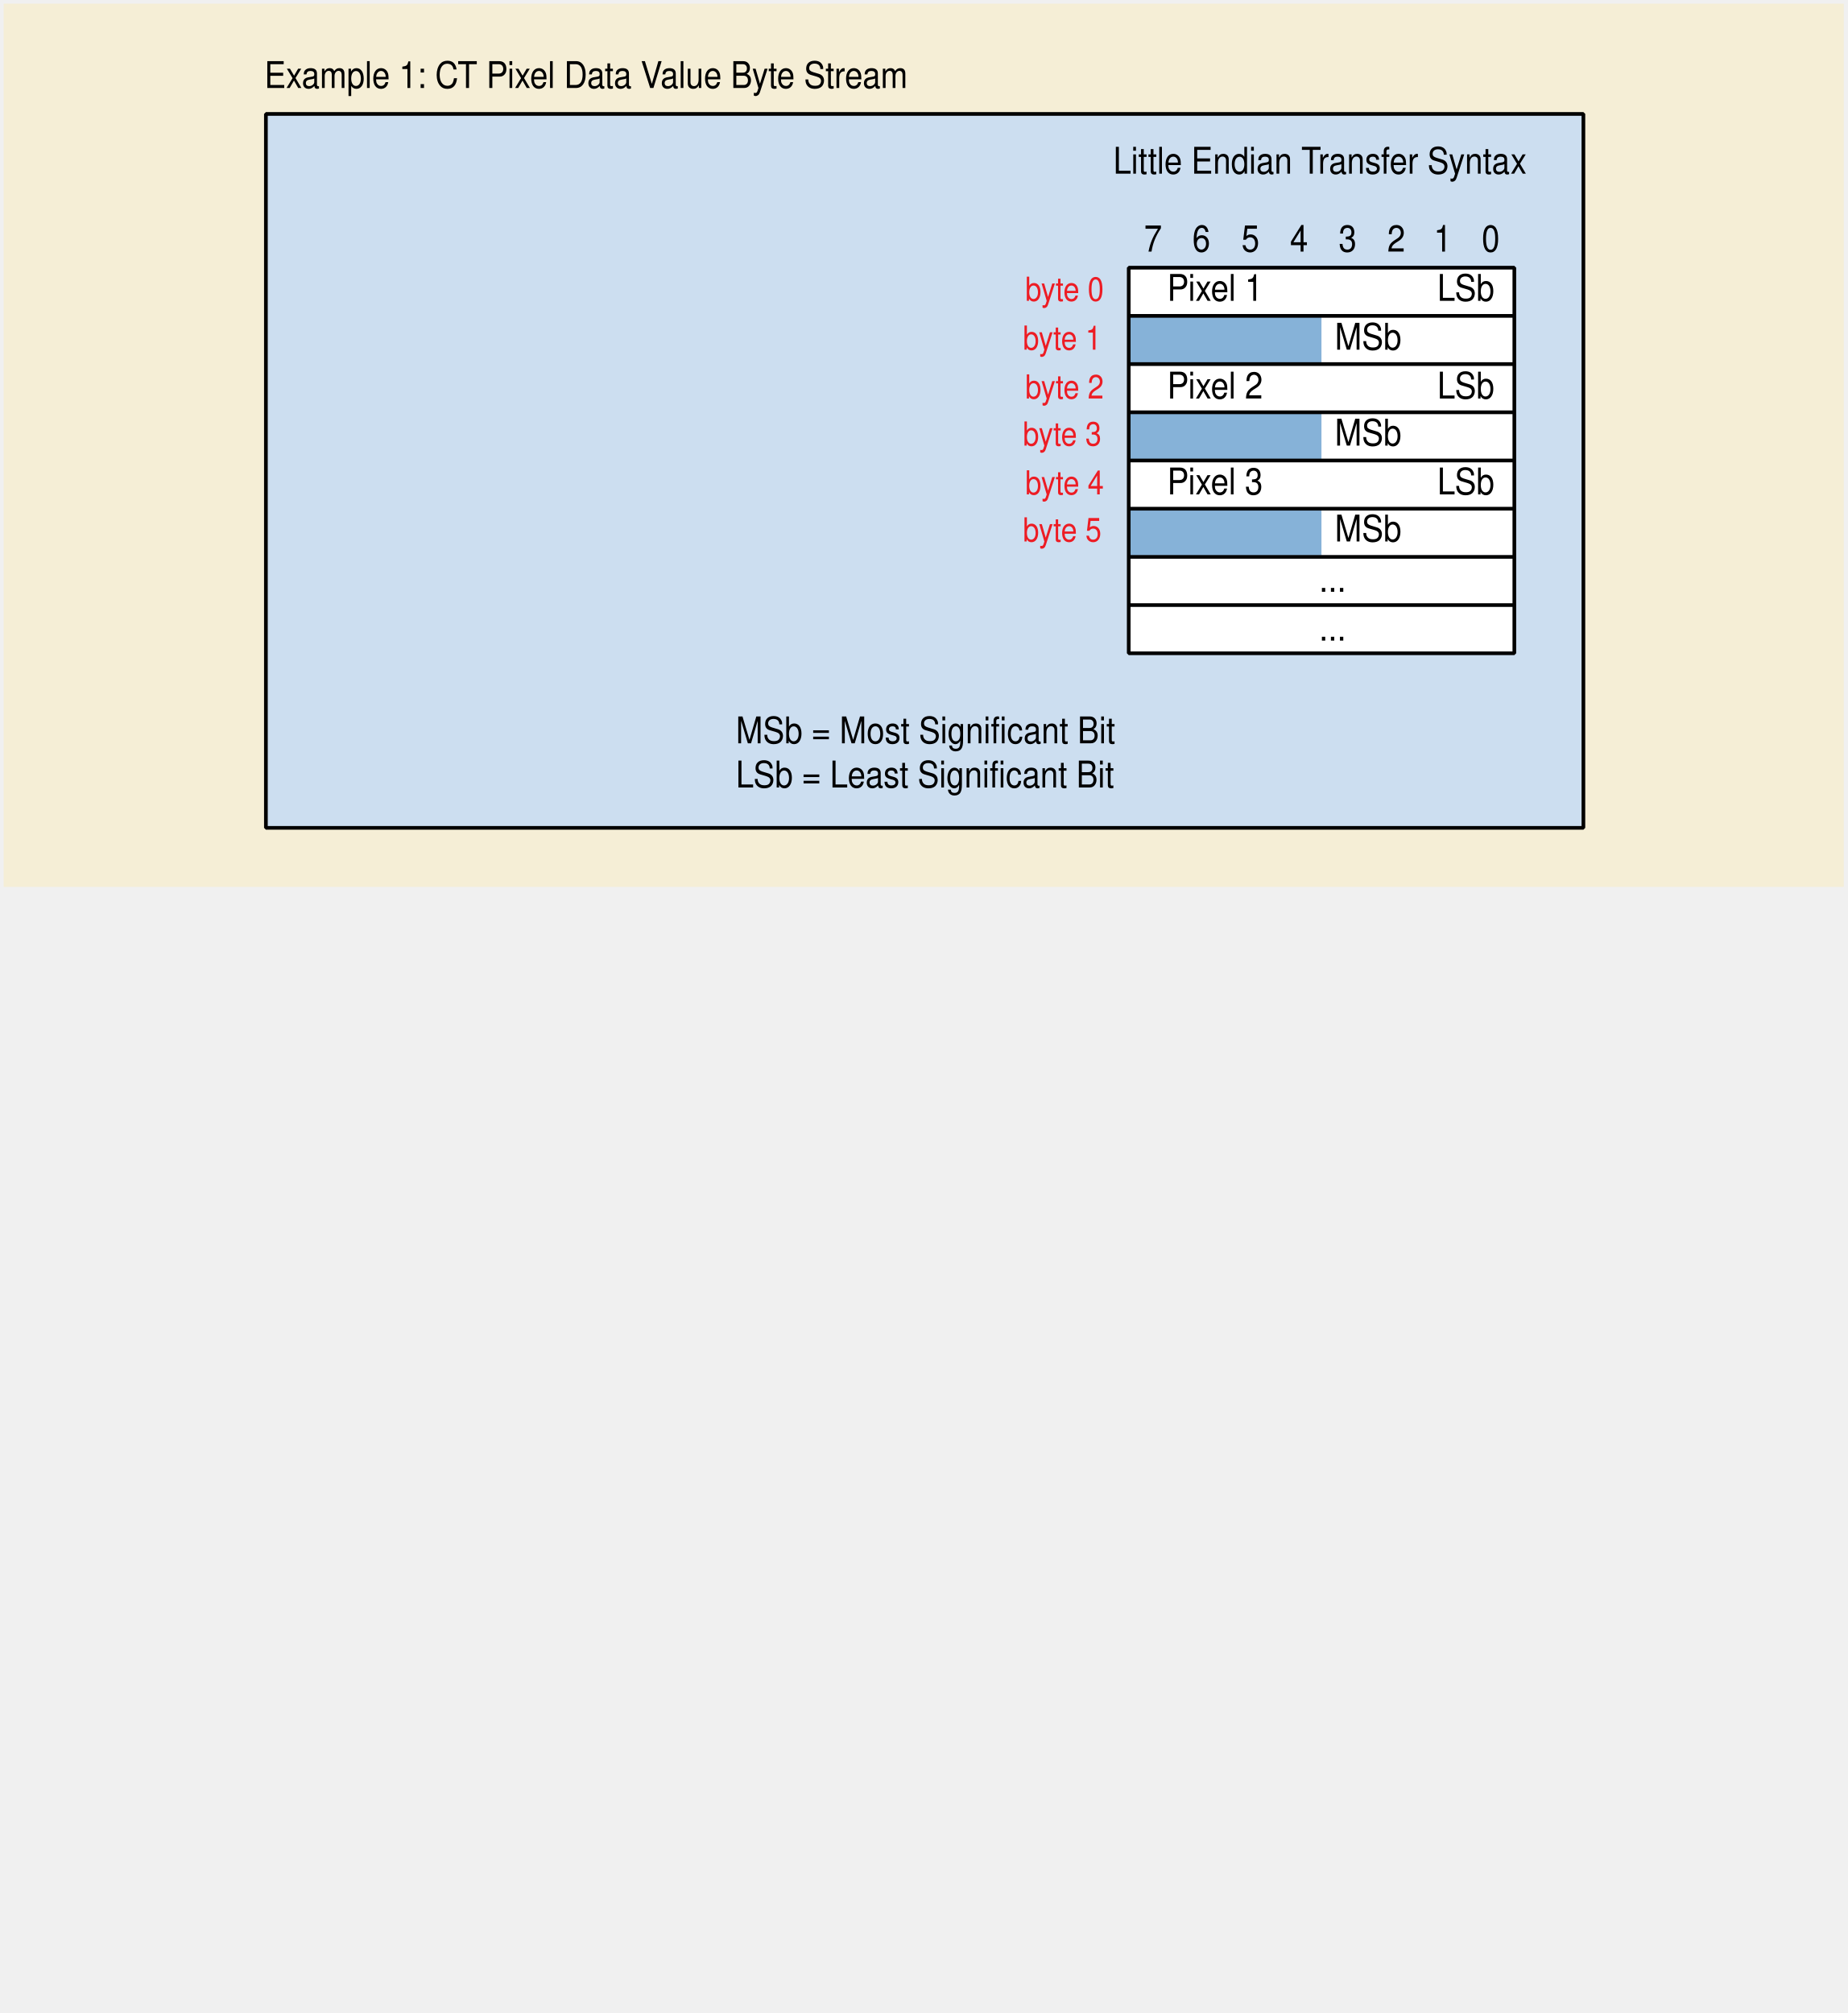
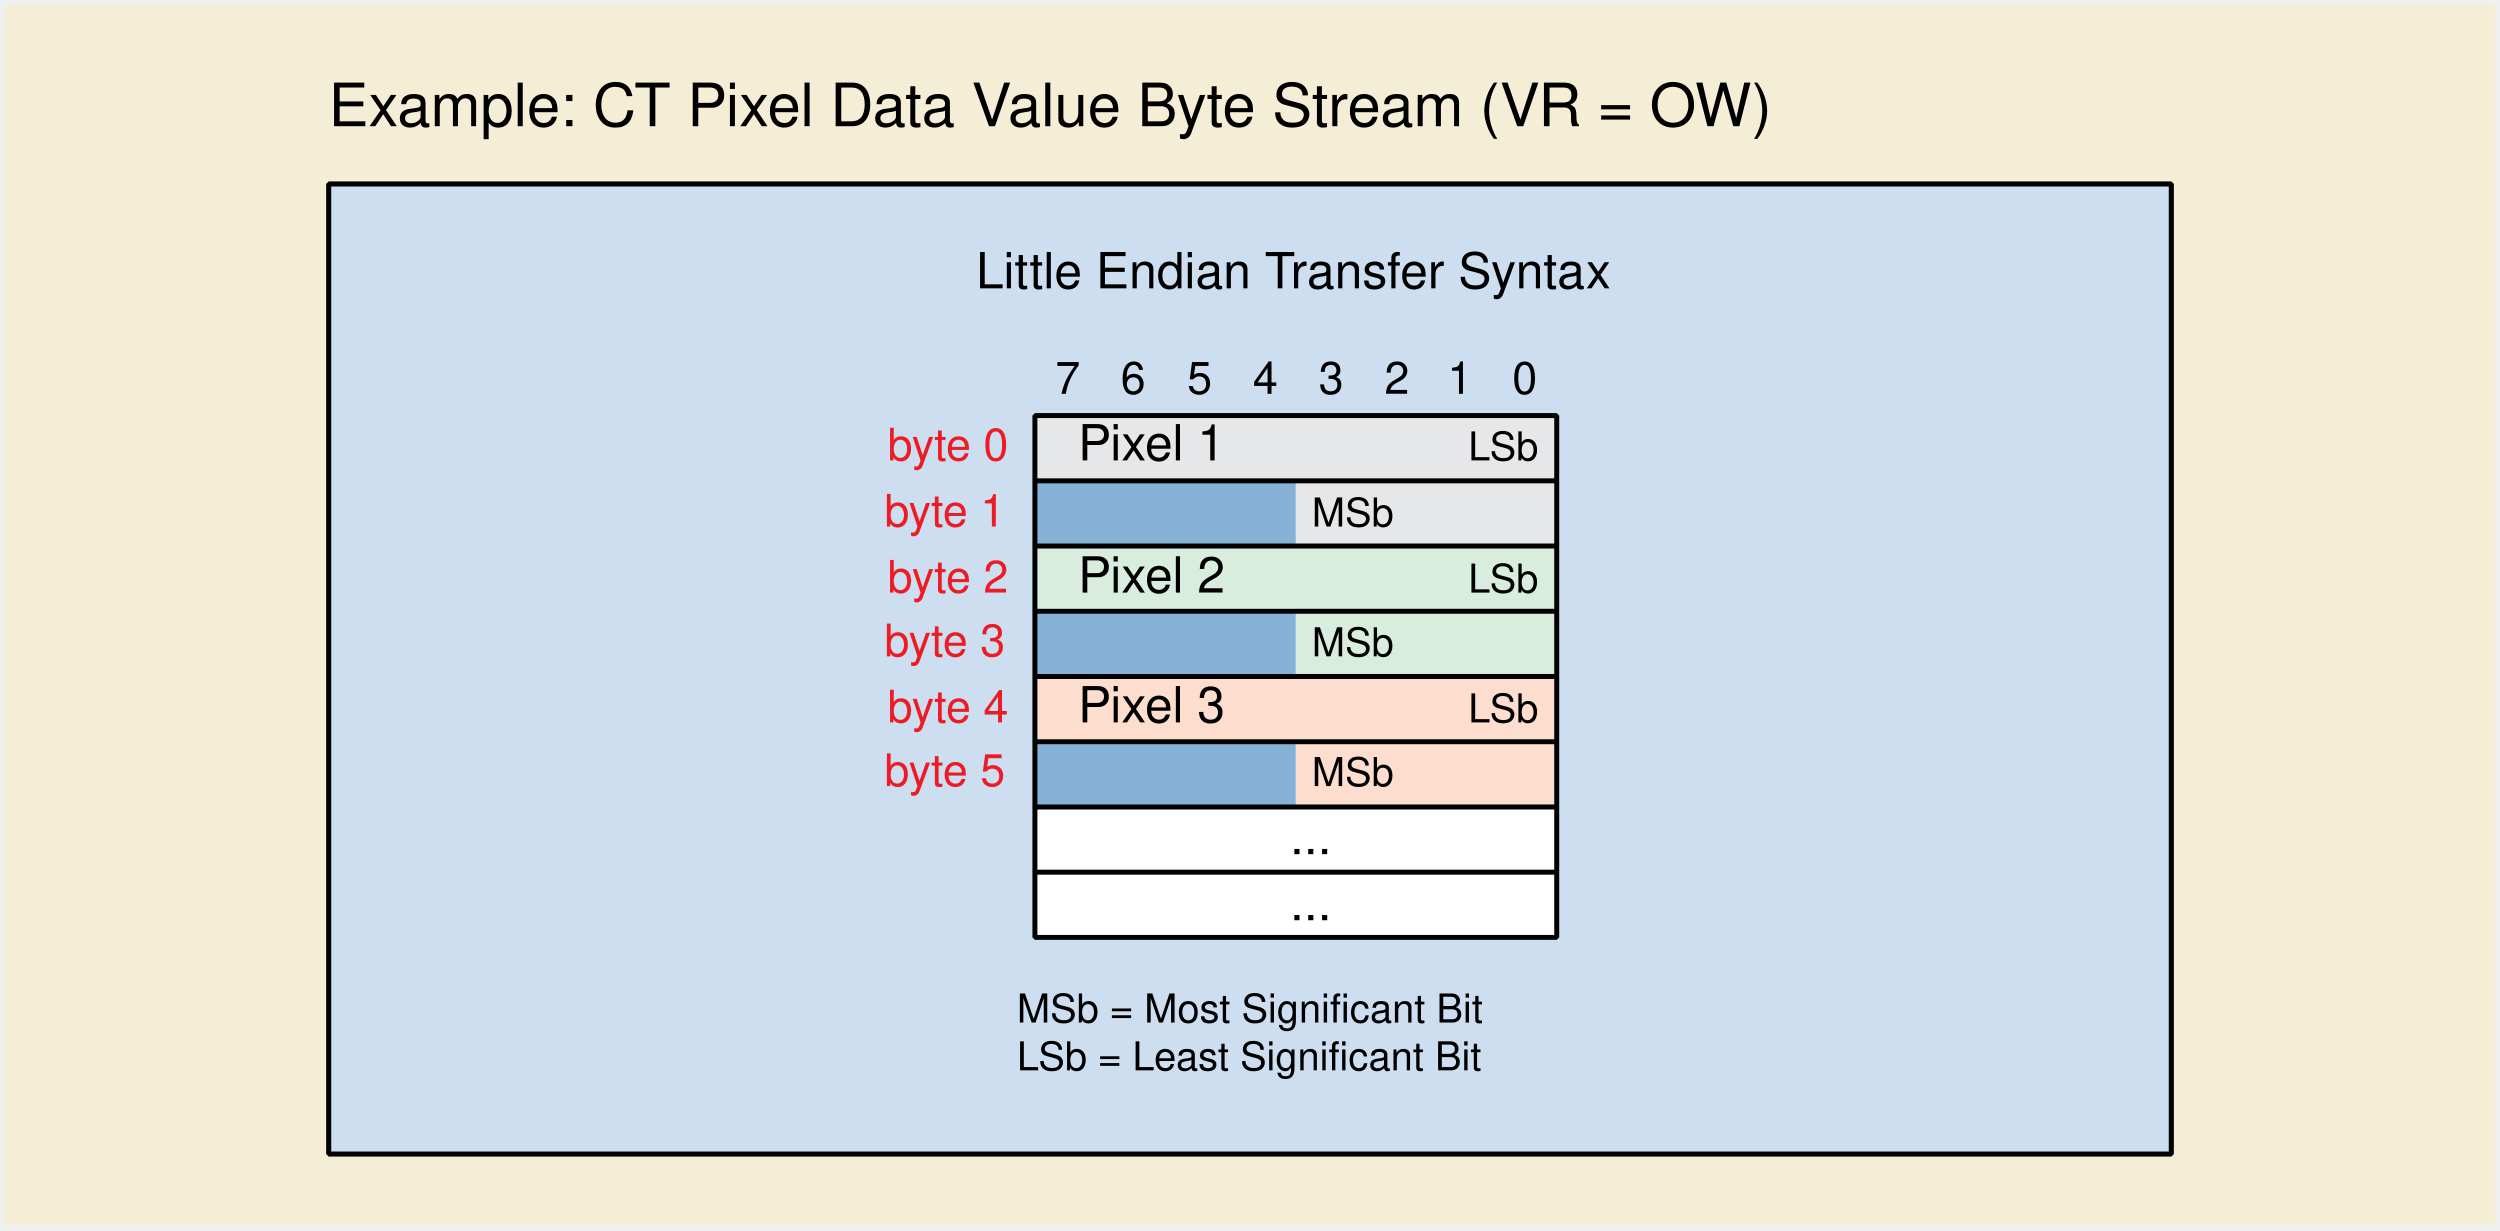
- <svg xmlns="http://www.w3.org/2000/svg" version="1.1" id="Layer_1" x="0px" y="0px" width="502px" height="547px" viewBox="0 0 502 547" enable-background="new 0 0 502 547" xml:space="preserve">
+ <svg xmlns="http://www.w3.org/2000/svg" version="1.1" id="Layer_1" x="0px" y="0px" width="502px" height="247px" viewBox="0 0 502 247" enable-background="new 0 0 502 247" xml:space="preserve">
  <defs>
    <style type="text/css">
	text {
	  font-family: Helvetica, Verdana, ArialUnicodeMS, san-serif
	}
	</style>
  </defs>
  <g>
   </g>
  <g>
-     <rect x="1" y="1" fill="#F5EED6" width="500" height="240" />
+     <rect x="1" y="1" fill="#F5EED6" width="500" height="245" />
    <g>
+       <rect x="66" y="36.941" fill="#CCDEF0" stroke="#010101" stroke-width="1.019" stroke-miterlimit="1" width="370" height="194.792" />
      <g>
-         <rect x="72.25" y="30.957" fill="#CCDEF0" stroke="#010101" stroke-miterlimit="1" width="358" height="194" />
+         <text transform="matrix(1 0 0 1 66 25.3413)" font-size="12">Example: CT Pixel Data Value Byte Stream (VR = OW)</text>
+       </g>
+       <g>
+         <text transform="matrix(1 0 0 1 204.1929 205.3213)">
+           <tspan x="0" y="0" font-size="8">MSb = Most Significant Bit</tspan>
+           <tspan x="0" y="9.601" font-size="8">LSb = Least Significant Bit</tspan>
+         </text>
+       </g>
+       <g>
+         <rect x="207.616" y="162.539" fill="#FFFFFF" width="104.974" height="13.031" />
+         <rect x="207.616" y="175.57" fill="#FFFFFF" width="104.974" height="13.029" />
+         <rect x="207.809" y="83.449" fill="#E6E7E8" width="104.962" height="13.029" />
+         <rect x="207.809" y="109.509" fill="#D8EDDD" width="104.974" height="13.03" />
+         <rect x="207.809" y="96.479" fill="#86B2D8" width="52.391" height="13.03" />
+         <rect x="260.199" y="96.479" fill="#E6E7E8" width="52.391" height="13.03" />
+         <rect x="207.809" y="135.57" fill="#FDDDCE" width="104.974" height="13.029" />
+         <rect x="207.809" y="122.539" fill="#86B2D8" width="52.391" height="13.031" />
+         <rect x="260.199" y="122.539" fill="#D8EDDD" width="52.391" height="13.031" />
+         <rect x="207.809" y="148.6" fill="#86B2D8" width="52.391" height="13.029" />
+         <rect x="260.199" y="148.6" fill="#FDDDCE" width="52.391" height="13.029" />
        <g>
-           <text transform="matrix(0.8815 0 0 1 199.9458 201.9824)">
-             <tspan x="0" y="0" font-size="10">MSb = Most Significant Bit</tspan>
-             <tspan x="0" y="12" font-size="10">LSb = Least Significant Bit</tspan>
-           </text>
+           <text transform="matrix(1 0 0 1 216.4858 92.4536)" font-size="10">Pixel 1</text>
        </g>
        <g>
-           <text transform="matrix(0.8815 0 0 1 71.8364 23.9082)" font-size="10">Example 1: CT Pixel Data Value Byte Stream</text>
-         </g>
-         <rect x="306.509" y="151.829" fill="#FFFFFF" width="104.974" height="13.03" />
-         <rect x="306.509" y="164.859" fill="#FFFFFF" width="104.974" height="13.03" />
-         <rect x="306.701" y="72.739" fill="#FFFFFF" width="104.962" height="13.03" />
-         <rect x="306.701" y="98.799" fill="#FFFFFF" width="104.974" height="13.03" />
-         <rect x="306.701" y="85.769" fill="#86B2D8" width="52.391" height="13.03" />
-         <rect x="359.092" y="85.769" fill="#FFFFFF" width="52.391" height="13.03" />
-         <rect x="306.701" y="124.859" fill="#FFFFFF" width="104.974" height="13.03" />
-         <rect x="306.701" y="111.829" fill="#86B2D8" width="52.391" height="13.03" />
-         <rect x="359.092" y="111.829" fill="#FFFFFF" width="52.391" height="13.03" />
-         <rect x="306.701" y="137.889" fill="#86B2D8" width="52.391" height="13.03" />
-         <rect x="359.092" y="137.889" fill="#FFFFFF" width="52.391" height="13.03" />
-         <g>
-           <text transform="matrix(0.8815 0 0 1 317.1562 81.7466)" font-size="10">Pixel 1</text>
+           <text transform="matrix(1 0 0 1 216.4858 118.9961)" font-size="10">Pixel 2</text>
        </g>
        <g>
-           <text transform="matrix(0.8815 0 0 1 317.1562 108.2891)" font-size="10">Pixel 2</text>
+           <text transform="matrix(1 0 0 1 216.4858 145.0566)" font-size="10">Pixel 3</text>
        </g>
        <g>
-           <text transform="matrix(0.8815 0 0 1 317.1562 134.3491)" font-size="10">Pixel 3</text>
+           <text transform="matrix(1 0 0 1 263.4121 105.7246)" font-size="8">MSb</text>
        </g>
        <g>
-           <text transform="matrix(0.8815 0 0 1 362.6914 95.0176)" font-size="10">MSb</text>
+           <text transform="matrix(1 0 0 1 263.4121 131.7852)" font-size="8">MSb</text>
        </g>
        <g>
-           <text transform="matrix(0.8815 0 0 1 362.6914 121.0776)" font-size="10">MSb</text>
+           <text transform="matrix(1 0 0 1 263.4121 157.8447)" font-size="8">MSb</text>
        </g>
        <g>
-           <text transform="matrix(0.8815 0 0 1 362.6914 147.1377)" font-size="10">MSb</text>
+           <text transform="matrix(1 0 0 1 294.8242 92.4536)" font-size="8">LSb</text>
        </g>
        <g>
-           <text transform="matrix(0.8815 0 0 1 390.543 81.7466)" font-size="10">LSb</text>
+           <text transform="matrix(1 0 0 1 294.8242 118.9961)" font-size="8">LSb</text>
        </g>
        <g>
-           <text transform="matrix(0.8815 0 0 1 390.543 108.2891)" font-size="10">LSb</text>
+           <text transform="matrix(1 0 0 1 294.8242 145.0566)" font-size="8">LSb</text>
        </g>
        <g>
-           <text transform="matrix(0.8815 0 0 1 390.543 134.3491)" font-size="10">LSb</text>
+           <text transform="matrix(1 0 0 1 259.0332 171.5137)" font-size="10">...</text>
        </g>
        <g>
-           <text transform="matrix(0.8815 0 0 1 358.4199 160.8062)" font-size="10">...</text>
+           <text transform="matrix(1 0 0 1 259.0332 184.7842)" font-size="10">...</text>
        </g>
        <g>
-           <text transform="matrix(0.8815 0 0 1 358.4199 174.0771)" font-size="10">...</text>
+           <text transform="matrix(1 0 0 1 195.9995 57.8999)" font-size="10">Little Endian Transfer Syntax</text>
        </g>
        <g>
-           <text transform="matrix(0.8815 0 0 1 302.498 47.1929)" font-size="10">Little Endian Transfer Syntax</text>
+           <text transform="matrix(1 0 0 1 290.6348 79.0786)" font-size="9">1</text>
        </g>
        <g>
-           <text transform="matrix(0.8815 0 0 1 389.5791 68.3716)" font-size="10">1</text>
+           <text transform="matrix(1 0 0 1 303.665 79.0786)" font-size="9">0</text>
        </g>
        <g>
-           <text transform="matrix(0.8815 0 0 1 402.6094 68.3716)" font-size="10">0</text>
+           <text transform="matrix(1 0 0 1 277.9951 79.0786)" font-size="9">2</text>
        </g>
        <g>
-           <text transform="matrix(0.8815 0 0 1 376.9395 68.3716)" font-size="10">2</text>
+           <text transform="matrix(1 0 0 1 264.791 79.0786)" font-size="9">3</text>
        </g>
        <g>
-           <text transform="matrix(0.8815 0 0 1 363.7354 68.3716)" font-size="10">3</text>
+           <text transform="matrix(1 0 0 1 251.585 79.0786)" font-size="9">4</text>
        </g>
        <g>
-           <text transform="matrix(0.8815 0 0 1 350.5293 68.3716)" font-size="10">4</text>
+           <text transform="matrix(1 0 0 1 238.3828 79.0786)" font-size="9">5</text>
        </g>
        <g>
-           <text transform="matrix(0.8815 0 0 1 337.3271 68.3716)" font-size="10">5</text>
+           <text transform="matrix(1 0 0 1 211.915 79.0786)" font-size="9">7</text>
        </g>
        <g>
-           <text transform="matrix(0.8815 0 0 1 310.8594 68.3716)" font-size="10">7</text>
+           <text transform="matrix(1 0 0 1 225.0352 79.0786)" font-size="9">6</text>
        </g>
        <g>
-           <text transform="matrix(0.8815 0 0 1 323.9795 68.3716)" font-size="10">6</text>
+           <text transform="matrix(1 0 0 1 178.2349 92.4536)" fill="#ED1C24" font-size="9">byte 0</text>
        </g>
        <g>
-           <text transform="matrix(0.8815 0 0 1 278.5801 81.7466)" fill="#ED1C24" font-size="9">byte 0</text>
+           <text transform="matrix(1 0 0 1 178.2349 118.9961)" fill="#ED1C24" font-size="9">byte 2</text>
        </g>
        <g>
-           <text transform="matrix(0.8815 0 0 1 278.5801 108.2891)" fill="#ED1C24" font-size="9">byte 2</text>
+           <text transform="matrix(1 0 0 1 177.6021 105.7246)" fill="#ED1C24" font-size="9">byte 1</text>
        </g>
        <g>
-           <text transform="matrix(0.8815 0 0 1 277.9473 95.0176)" fill="#ED1C24" font-size="9">byte 1</text>
+           <text transform="matrix(1 0 0 1 178.2349 145.0566)" fill="#ED1C24" font-size="9">byte 4</text>
        </g>
        <g>
-           <text transform="matrix(0.8815 0 0 1 278.5801 134.3491)" fill="#ED1C24" font-size="9">byte 4</text>
+           <text transform="matrix(1 0 0 1 177.6021 131.7852)" fill="#ED1C24" font-size="9">byte 3</text>
        </g>
        <g>
-           <text transform="matrix(0.8815 0 0 1 277.9473 121.0776)" fill="#ED1C24" font-size="9">byte 3</text>
+           <text transform="matrix(1 0 0 1 177.6021 157.8447)" fill="#ED1C24" font-size="9">byte 5</text>
        </g>
-         <g>
-           <text transform="matrix(0.8815 0 0 1 277.9473 147.1377)" fill="#ED1C24" font-size="9">byte 5</text>
-         </g>
-         <rect x="306.701" y="72.739" fill="none" stroke="#010101" stroke-miterlimit="1" width="104.781" height="104.781" />
-         <line fill="none" stroke="#010101" stroke-miterlimit="1" x1="306.701" y1="164.422" x2="411.482" y2="164.422" />
-         <line fill="none" stroke="#010101" stroke-miterlimit="1" x1="306.701" y1="151.325" x2="411.482" y2="151.325" />
-         <line fill="none" stroke="#010101" stroke-miterlimit="1" x1="306.701" y1="138.227" x2="411.482" y2="138.227" />
-         <line fill="none" stroke="#010101" stroke-miterlimit="1" x1="306.701" y1="125.129" x2="411.482" y2="125.129" />
-         <line fill="none" stroke="#010101" stroke-miterlimit="1" x1="306.701" y1="112.032" x2="411.482" y2="112.032" />
-         <line fill="none" stroke="#010101" stroke-miterlimit="1" x1="306.701" y1="98.934" x2="411.482" y2="98.934" />
-         <line fill="none" stroke="#010101" stroke-miterlimit="1" x1="306.701" y1="85.836" x2="411.482" y2="85.836" />
+         <rect x="207.809" y="83.449" fill="none" stroke="#010101" stroke-miterlimit="1" width="104.781" height="104.781" />
+         <line fill="none" stroke="#010101" stroke-miterlimit="1" x1="207.809" y1="175.133" x2="312.59" y2="175.133" />
+         <line fill="none" stroke="#010101" stroke-miterlimit="1" x1="207.809" y1="162.035" x2="312.59" y2="162.035" />
+         <line fill="none" stroke="#010101" stroke-miterlimit="1" x1="207.809" y1="148.938" x2="312.59" y2="148.938" />
+         <line fill="none" stroke="#010101" stroke-miterlimit="1" x1="207.809" y1="135.84" x2="312.59" y2="135.84" />
+         <line fill="none" stroke="#010101" stroke-miterlimit="1" x1="207.809" y1="122.742" x2="312.59" y2="122.742" />
+         <line fill="none" stroke="#010101" stroke-miterlimit="1" x1="207.809" y1="109.645" x2="312.59" y2="109.645" />
+         <line fill="none" stroke="#010101" stroke-miterlimit="1" x1="207.809" y1="96.547" x2="312.59" y2="96.547" />
      </g>
    </g>
  </g>
</svg>
